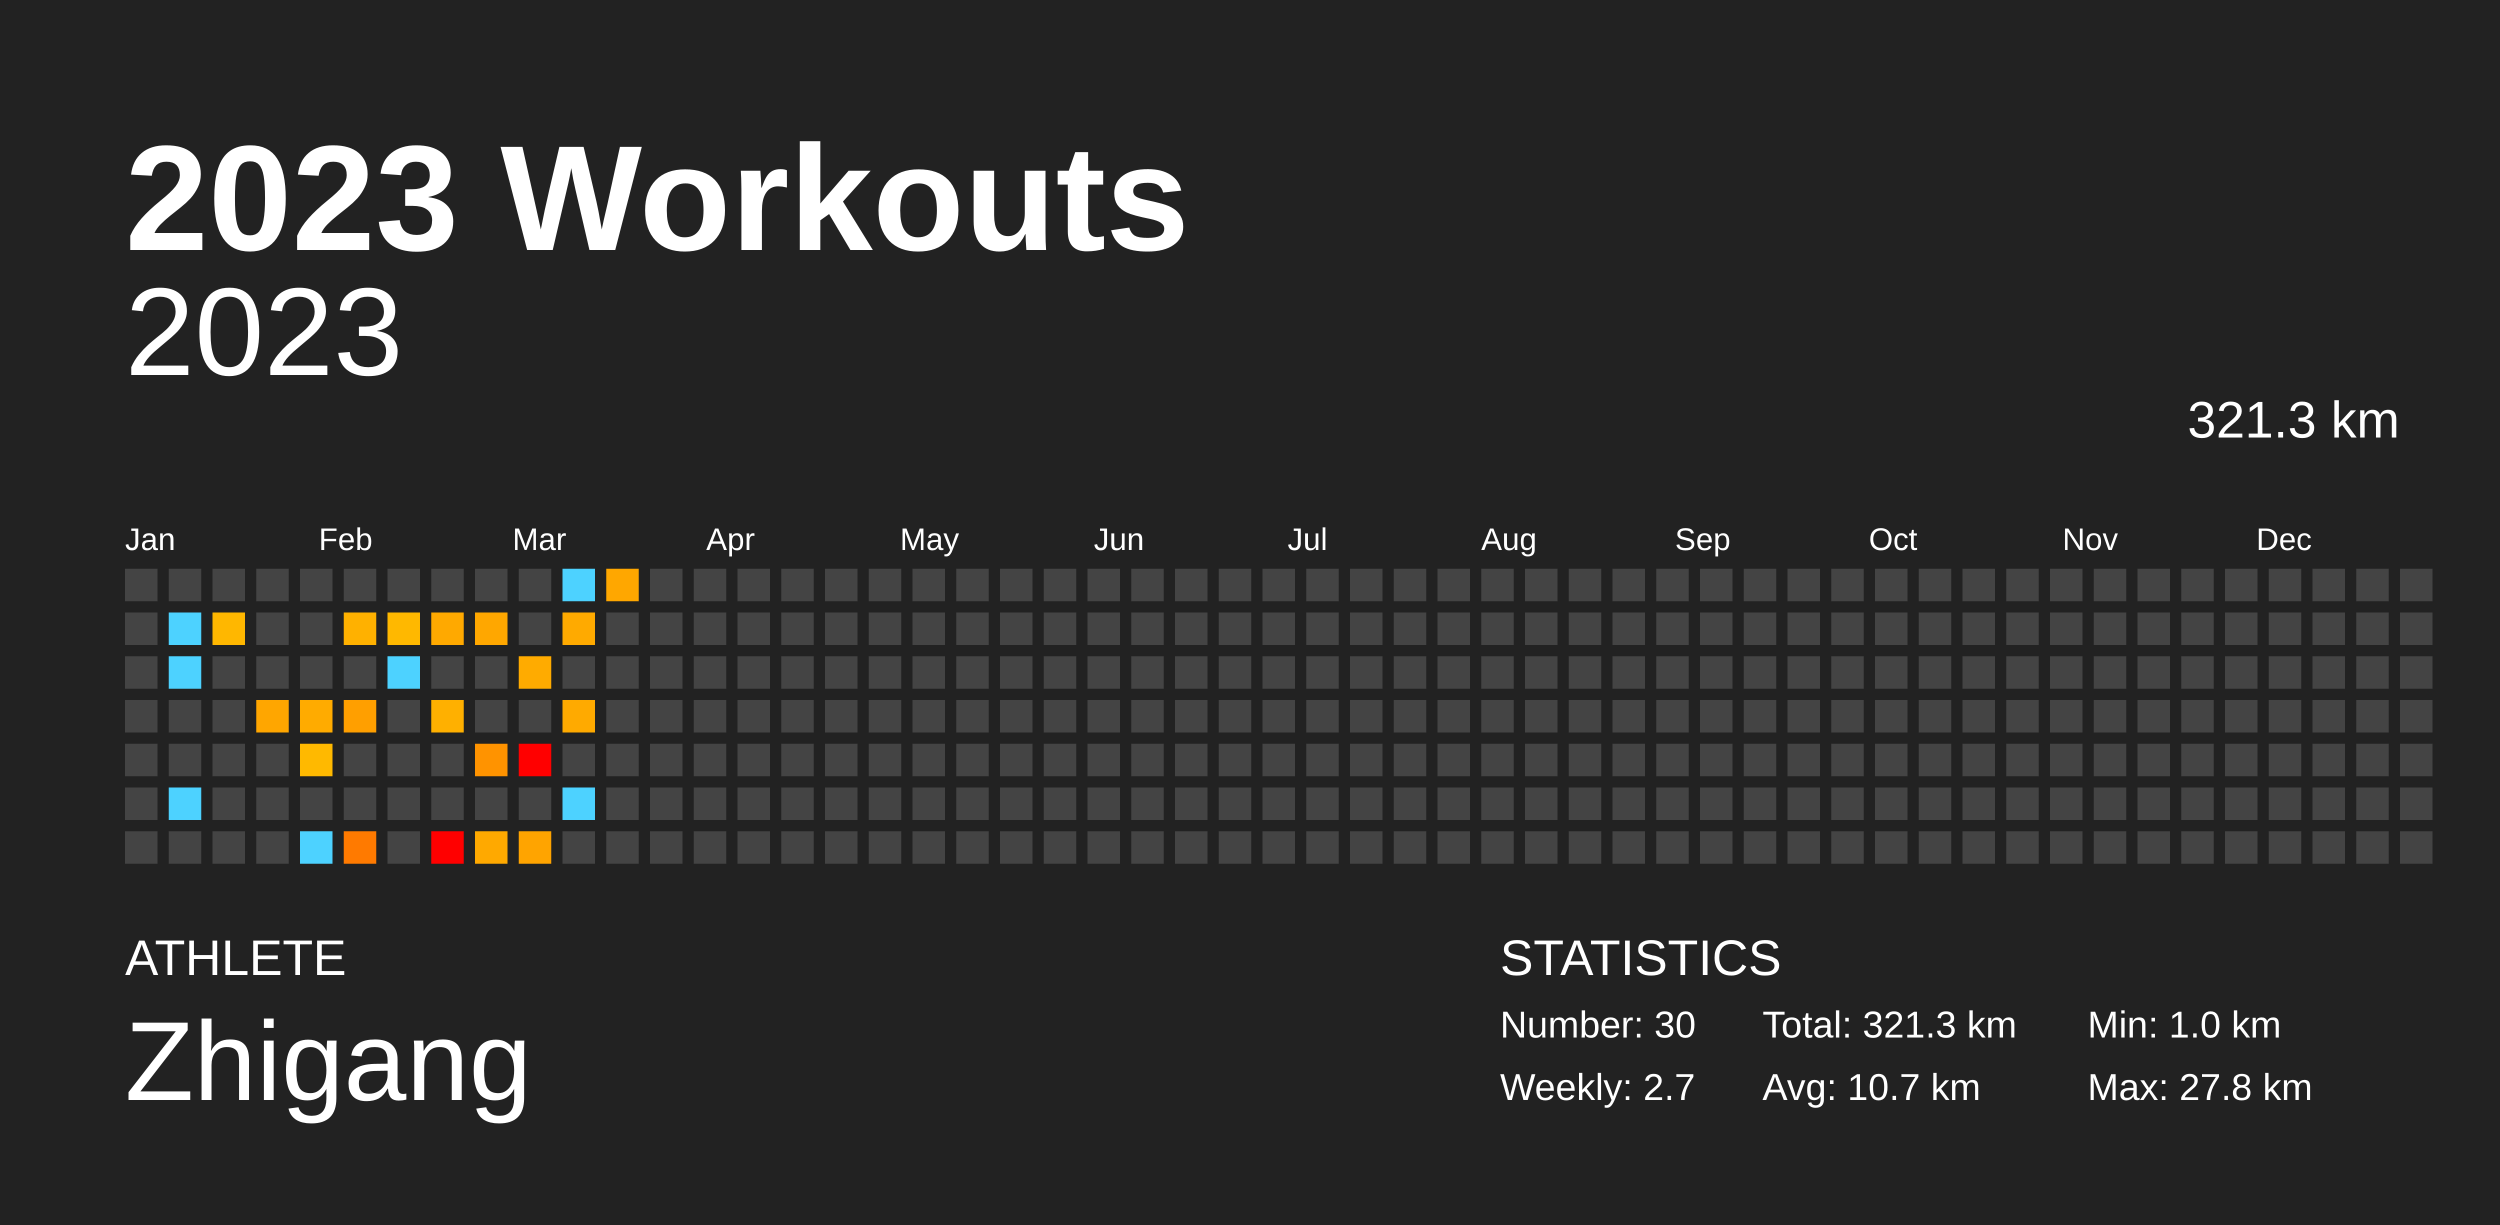
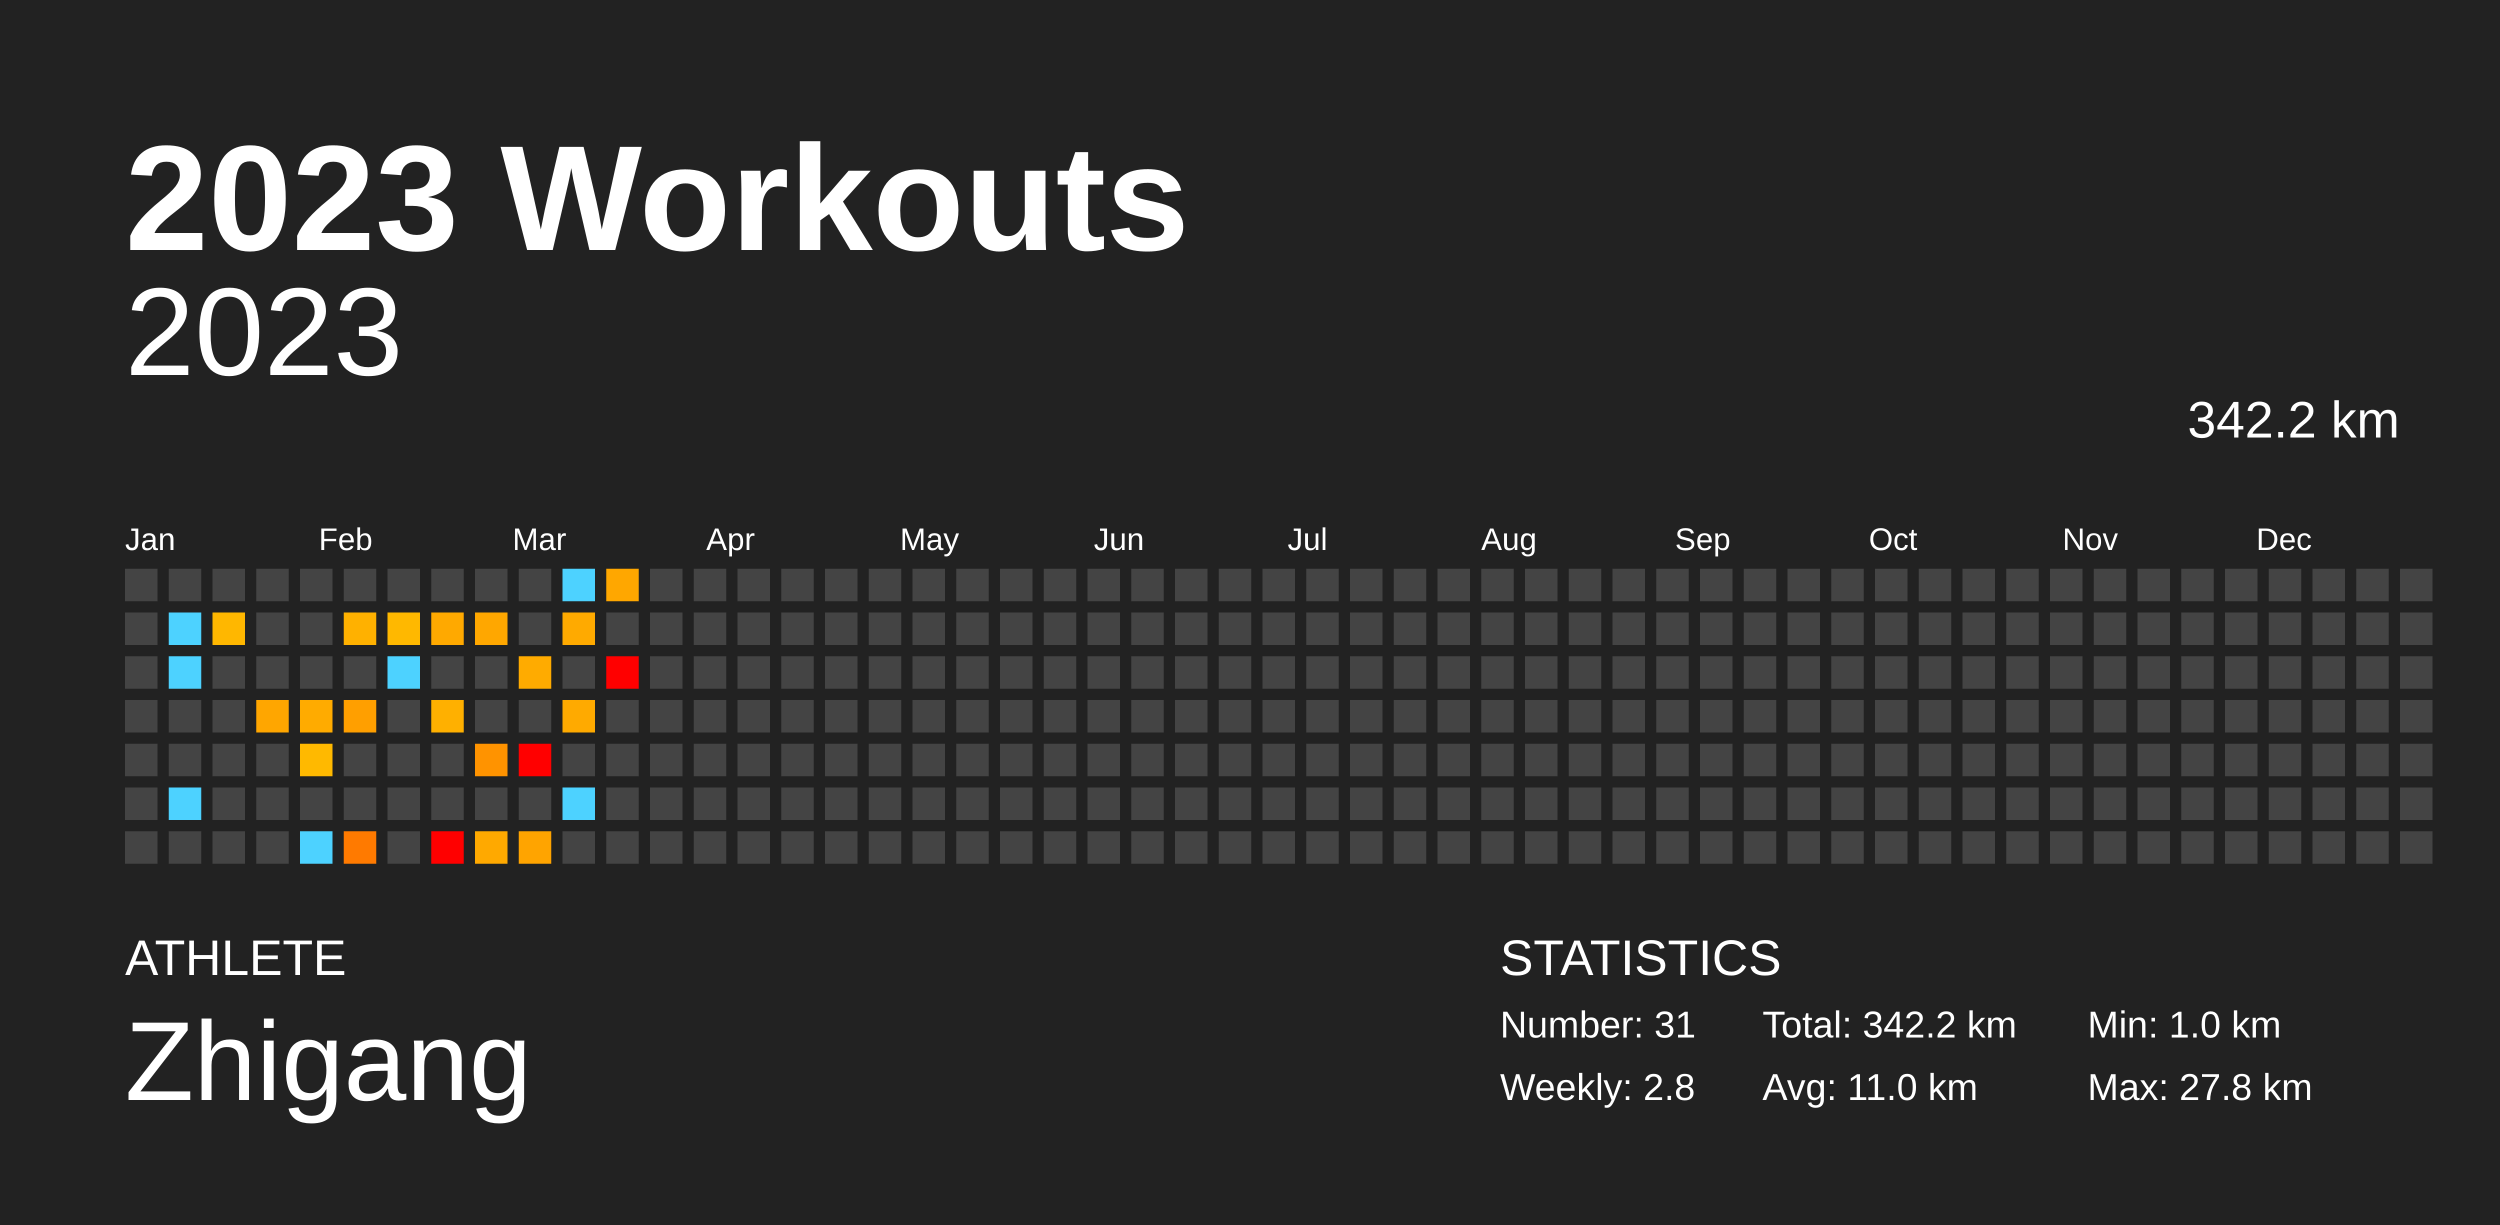
<svg xmlns="http://www.w3.org/2000/svg" baseProfile="full" height="98mm" version="1.1" viewBox="0,0,200,98" width="200mm">
  <defs />
  <rect fill="#222222" height="98" width="200" x="0" y="0" />
  <text fill="#FFFFFF" style="font-size:12px; font-family:Arial; font-weight:bold;" x="10" y="20">2023 Workouts</text>
  <text fill="#FFFFFF" style="font-size:4px; font-family:Arial" x="10" y="78">ATHLETE</text>
  <text fill="#FFFFFF" style="font-size:9px; font-family:Arial" x="10" y="88">Zhigang</text>
  <text fill="#FFFFFF" style="font-size:4px; font-family:Arial" x="120" y="78">STATISTICS</text>
-   <text fill="#FFFFFF" style="font-size:3px; font-family:Arial" x="120" y="83">Number: 30</text>
-   <text fill="#FFFFFF" style="font-size:3px; font-family:Arial" x="120" y="88">Weekly: 2.7</text>
-   <text fill="#FFFFFF" style="font-size:3px; font-family:Arial" x="141" y="83">Total: 321.3 km</text>
-   <text fill="#FFFFFF" style="font-size:3px; font-family:Arial" x="141" y="88">Avg: 10.7 km</text>
+   <text fill="#FFFFFF" style="font-size:3px; font-family:Arial" x="120" y="83">Number: 31</text>
+   <text fill="#FFFFFF" style="font-size:3px; font-family:Arial" x="120" y="88">Weekly: 2.8</text>
+   <text fill="#FFFFFF" style="font-size:3px; font-family:Arial" x="141" y="83">Total: 342.2 km</text>
+   <text fill="#FFFFFF" style="font-size:3px; font-family:Arial" x="141" y="88">Avg: 11.0 km</text>
  <text fill="#FFFFFF" style="font-size:3px; font-family:Arial" x="167" y="83">Min: 1.0 km</text>
  <text fill="#FFFFFF" style="font-size:3px; font-family:Arial" x="167" y="88">Max: 27.8 km</text>
  <text alignment-baseline="hanging" fill="#FFFFFF" style="font-size:10.0px; font-family:Arial;" x="10" y="30">2023</text>
-   <text alignment-baseline="hanging" fill="#FFFFFF" style="font-size:4.125px; font-family:Arial;" x="175" y="35">321.3 km</text>
+   <text alignment-baseline="hanging" fill="#FFFFFF" style="font-size:4.125px; font-family:Arial;" x="175" y="35">342.2 km</text>
  <text fill="#FFFFFF" style="font-size:2.5px; font-family:Arial" x="10.0" y="44">Jan</text>
  <text fill="#FFFFFF" style="font-size:2.5px; font-family:Arial" x="25.5" y="44">Feb</text>
  <text fill="#FFFFFF" style="font-size:2.5px; font-family:Arial" x="41.0" y="44">Mar</text>
  <text fill="#FFFFFF" style="font-size:2.5px; font-family:Arial" x="56.5" y="44">Apr</text>
  <text fill="#FFFFFF" style="font-size:2.5px; font-family:Arial" x="72.0" y="44">May</text>
  <text fill="#FFFFFF" style="font-size:2.5px; font-family:Arial" x="87.5" y="44">Jun</text>
  <text fill="#FFFFFF" style="font-size:2.5px; font-family:Arial" x="103.0" y="44">Jul</text>
  <text fill="#FFFFFF" style="font-size:2.5px; font-family:Arial" x="118.5" y="44">Aug</text>
  <text fill="#FFFFFF" style="font-size:2.5px; font-family:Arial" x="134.0" y="44">Sep</text>
  <text fill="#FFFFFF" style="font-size:2.5px; font-family:Arial" x="149.5" y="44">Oct</text>
  <text fill="#FFFFFF" style="font-size:2.5px; font-family:Arial" x="165.0" y="44">Nov</text>
  <text fill="#FFFFFF" style="font-size:2.5px; font-family:Arial" x="180.5" y="44">Dec</text>
  <rect fill="#444444" height="2.6" width="2.6" x="10.0" y="45.5" />
  <rect fill="#444444" height="2.6" width="2.6" x="10.0" y="49.0" />
  <rect fill="#444444" height="2.6" width="2.6" x="10.0" y="52.5" />
  <rect fill="#444444" height="2.6" width="2.6" x="10.0" y="56.0" />
  <rect fill="#444444" height="2.6" width="2.6" x="10.0" y="59.5" />
  <rect fill="#444444" height="2.6" width="2.6" x="10.0" y="63.0" />
  <rect fill="#444444" height="2.6" width="2.6" x="10.0" y="66.5" />
  <rect fill="#444444" height="2.6" width="2.6" x="13.5" y="45.5" />
  <rect fill="#4dd2ff" height="2.6" width="2.6" x="13.5" y="49.0" />
  <rect fill="#4dd2ff" height="2.6" width="2.6" x="13.5" y="52.5" />
  <rect fill="#444444" height="2.6" width="2.6" x="13.5" y="56.0" />
  <rect fill="#444444" height="2.6" width="2.6" x="13.5" y="59.5" />
  <rect fill="#4dd2ff" height="2.6" width="2.6" x="13.5" y="63.0" />
  <rect fill="#444444" height="2.6" width="2.6" x="13.5" y="66.5" />
  <rect fill="#444444" height="2.6" width="2.6" x="17.0" y="45.5" />
  <rect fill="#ffb700" height="2.6" width="2.6" x="17.0" y="49.0" />
  <rect fill="#444444" height="2.6" width="2.6" x="17.0" y="52.5" />
  <rect fill="#444444" height="2.6" width="2.6" x="17.0" y="56.0" />
  <rect fill="#444444" height="2.6" width="2.6" x="17.0" y="59.5" />
  <rect fill="#444444" height="2.6" width="2.6" x="17.0" y="63.0" />
  <rect fill="#444444" height="2.6" width="2.6" x="17.0" y="66.5" />
  <rect fill="#444444" height="2.6" width="2.6" x="20.5" y="45.5" />
  <rect fill="#444444" height="2.6" width="2.6" x="20.5" y="49.0" />
  <rect fill="#444444" height="2.6" width="2.6" x="20.5" y="52.5" />
  <rect fill="#ffa600" height="2.6" width="2.6" x="20.5" y="56.0" />
  <rect fill="#444444" height="2.6" width="2.6" x="20.5" y="59.5" />
  <rect fill="#444444" height="2.6" width="2.6" x="20.5" y="63.0" />
  <rect fill="#444444" height="2.6" width="2.6" x="20.5" y="66.5" />
  <rect fill="#444444" height="2.6" width="2.6" x="24.0" y="45.5" />
  <rect fill="#444444" height="2.6" width="2.6" x="24.0" y="49.0" />
  <rect fill="#444444" height="2.6" width="2.6" x="24.0" y="52.5" />
  <rect fill="#ffab00" height="2.6" width="2.6" x="24.0" y="56.0" />
  <rect fill="#ffb900" height="2.6" width="2.6" x="24.0" y="59.5" />
  <rect fill="#444444" height="2.6" width="2.6" x="24.0" y="63.0" />
  <rect fill="#4dd2ff" height="2.6" width="2.6" x="24.0" y="66.5" />
  <rect fill="#444444" height="2.6" width="2.6" x="27.5" y="45.5" />
  <rect fill="#ffb100" height="2.6" width="2.6" x="27.5" y="49.0" />
  <rect fill="#444444" height="2.6" width="2.6" x="27.5" y="52.5" />
  <rect fill="#ff9f00" height="2.6" width="2.6" x="27.5" y="56.0" />
  <rect fill="#444444" height="2.6" width="2.6" x="27.5" y="59.5" />
  <rect fill="#444444" height="2.6" width="2.6" x="27.5" y="63.0" />
  <rect fill="#ff7a00" height="2.6" width="2.6" x="27.5" y="66.5" />
  <rect fill="#444444" height="2.6" width="2.6" x="31.0" y="45.5" />
  <rect fill="#ffb800" height="2.6" width="2.6" x="31.0" y="49.0" />
  <rect fill="#4dd2ff" height="2.6" width="2.6" x="31.0" y="52.5" />
  <rect fill="#444444" height="2.6" width="2.6" x="31.0" y="56.0" />
  <rect fill="#444444" height="2.6" width="2.6" x="31.0" y="59.5" />
  <rect fill="#444444" height="2.6" width="2.6" x="31.0" y="63.0" />
  <rect fill="#444444" height="2.6" width="2.6" x="31.0" y="66.5" />
  <rect fill="#444444" height="2.6" width="2.6" x="34.5" y="45.5" />
  <rect fill="#ffa900" height="2.6" width="2.6" x="34.5" y="49.0" />
  <rect fill="#444444" height="2.6" width="2.6" x="34.5" y="52.5" />
  <rect fill="#ffb000" height="2.6" width="2.6" x="34.5" y="56.0" />
  <rect fill="#444444" height="2.6" width="2.6" x="34.5" y="59.5" />
  <rect fill="#444444" height="2.6" width="2.6" x="34.5" y="63.0" />
  <rect fill="red" height="2.6" width="2.6" x="34.5" y="66.5" />
  <rect fill="#444444" height="2.6" width="2.6" x="38.0" y="45.5" />
  <rect fill="#ffa700" height="2.6" width="2.6" x="38.0" y="49.0" />
  <rect fill="#444444" height="2.6" width="2.6" x="38.0" y="52.5" />
  <rect fill="#444444" height="2.6" width="2.6" x="38.0" y="56.0" />
  <rect fill="#ff9300" height="2.6" width="2.6" x="38.0" y="59.5" />
  <rect fill="#444444" height="2.6" width="2.6" x="38.0" y="63.0" />
  <rect fill="#ffa900" height="2.6" width="2.6" x="38.0" y="66.5" />
  <rect fill="#444444" height="2.6" width="2.6" x="41.5" y="45.5" />
  <rect fill="#444444" height="2.6" width="2.6" x="41.5" y="49.0" />
  <rect fill="#ffab00" height="2.6" width="2.6" x="41.5" y="52.5" />
  <rect fill="#444444" height="2.6" width="2.6" x="41.5" y="56.0" />
  <rect fill="red" height="2.6" width="2.6" x="41.5" y="59.5" />
  <rect fill="#444444" height="2.6" width="2.6" x="41.5" y="63.0" />
  <rect fill="#ffa400" height="2.6" width="2.6" x="41.5" y="66.5" />
  <rect fill="#4dd2ff" height="2.6" width="2.6" x="45.0" y="45.5" />
  <rect fill="#ffaa00" height="2.6" width="2.6" x="45.0" y="49.0" />
  <rect fill="#444444" height="2.6" width="2.6" x="45.0" y="52.5" />
  <rect fill="#ffaa00" height="2.6" width="2.6" x="45.0" y="56.0" />
  <rect fill="#444444" height="2.6" width="2.6" x="45.0" y="59.5" />
  <rect fill="#4dd2ff" height="2.6" width="2.6" x="45.0" y="63.0" />
  <rect fill="#444444" height="2.6" width="2.6" x="45.0" y="66.5" />
  <rect fill="#ffa700" height="2.6" width="2.6" x="48.5" y="45.5" />
  <rect fill="#444444" height="2.6" width="2.6" x="48.5" y="49.0" />
-   <rect fill="#444444" height="2.6" width="2.6" x="48.5" y="52.5" />
+   <rect fill="red" height="2.6" width="2.6" x="48.5" y="52.5" />
  <rect fill="#444444" height="2.6" width="2.6" x="48.5" y="56.0" />
  <rect fill="#444444" height="2.6" width="2.6" x="48.5" y="59.5" />
  <rect fill="#444444" height="2.6" width="2.6" x="48.5" y="63.0" />
  <rect fill="#444444" height="2.6" width="2.6" x="48.5" y="66.5" />
  <rect fill="#444444" height="2.6" width="2.6" x="52.0" y="45.5" />
  <rect fill="#444444" height="2.6" width="2.6" x="52.0" y="49.0" />
  <rect fill="#444444" height="2.6" width="2.6" x="52.0" y="52.5" />
  <rect fill="#444444" height="2.6" width="2.6" x="52.0" y="56.0" />
  <rect fill="#444444" height="2.6" width="2.6" x="52.0" y="59.5" />
  <rect fill="#444444" height="2.6" width="2.6" x="52.0" y="63.0" />
  <rect fill="#444444" height="2.6" width="2.6" x="52.0" y="66.5" />
  <rect fill="#444444" height="2.6" width="2.6" x="55.5" y="45.5" />
  <rect fill="#444444" height="2.6" width="2.6" x="55.5" y="49.0" />
  <rect fill="#444444" height="2.6" width="2.6" x="55.5" y="52.5" />
  <rect fill="#444444" height="2.6" width="2.6" x="55.5" y="56.0" />
  <rect fill="#444444" height="2.6" width="2.6" x="55.5" y="59.5" />
  <rect fill="#444444" height="2.6" width="2.6" x="55.5" y="63.0" />
  <rect fill="#444444" height="2.6" width="2.6" x="55.5" y="66.5" />
  <rect fill="#444444" height="2.6" width="2.6" x="59.0" y="45.5" />
  <rect fill="#444444" height="2.6" width="2.6" x="59.0" y="49.0" />
  <rect fill="#444444" height="2.6" width="2.6" x="59.0" y="52.5" />
  <rect fill="#444444" height="2.6" width="2.6" x="59.0" y="56.0" />
  <rect fill="#444444" height="2.6" width="2.6" x="59.0" y="59.5" />
  <rect fill="#444444" height="2.6" width="2.6" x="59.0" y="63.0" />
  <rect fill="#444444" height="2.6" width="2.6" x="59.0" y="66.5" />
  <rect fill="#444444" height="2.6" width="2.6" x="62.5" y="45.5" />
  <rect fill="#444444" height="2.6" width="2.6" x="62.5" y="49.0" />
  <rect fill="#444444" height="2.6" width="2.6" x="62.5" y="52.5" />
  <rect fill="#444444" height="2.6" width="2.6" x="62.5" y="56.0" />
  <rect fill="#444444" height="2.6" width="2.6" x="62.5" y="59.5" />
  <rect fill="#444444" height="2.6" width="2.6" x="62.5" y="63.0" />
  <rect fill="#444444" height="2.6" width="2.6" x="62.5" y="66.5" />
  <rect fill="#444444" height="2.6" width="2.6" x="66.0" y="45.5" />
  <rect fill="#444444" height="2.6" width="2.6" x="66.0" y="49.0" />
  <rect fill="#444444" height="2.6" width="2.6" x="66.0" y="52.5" />
  <rect fill="#444444" height="2.6" width="2.6" x="66.0" y="56.0" />
  <rect fill="#444444" height="2.6" width="2.6" x="66.0" y="59.5" />
  <rect fill="#444444" height="2.6" width="2.6" x="66.0" y="63.0" />
  <rect fill="#444444" height="2.6" width="2.6" x="66.0" y="66.5" />
  <rect fill="#444444" height="2.6" width="2.6" x="69.5" y="45.5" />
  <rect fill="#444444" height="2.6" width="2.6" x="69.5" y="49.0" />
  <rect fill="#444444" height="2.6" width="2.6" x="69.5" y="52.5" />
  <rect fill="#444444" height="2.6" width="2.6" x="69.5" y="56.0" />
  <rect fill="#444444" height="2.6" width="2.6" x="69.5" y="59.5" />
  <rect fill="#444444" height="2.6" width="2.6" x="69.5" y="63.0" />
  <rect fill="#444444" height="2.6" width="2.6" x="69.5" y="66.5" />
  <rect fill="#444444" height="2.6" width="2.6" x="73.0" y="45.5" />
  <rect fill="#444444" height="2.6" width="2.6" x="73.0" y="49.0" />
  <rect fill="#444444" height="2.6" width="2.6" x="73.0" y="52.5" />
  <rect fill="#444444" height="2.6" width="2.6" x="73.0" y="56.0" />
  <rect fill="#444444" height="2.6" width="2.6" x="73.0" y="59.5" />
  <rect fill="#444444" height="2.6" width="2.6" x="73.0" y="63.0" />
  <rect fill="#444444" height="2.6" width="2.6" x="73.0" y="66.5" />
  <rect fill="#444444" height="2.6" width="2.6" x="76.5" y="45.5" />
  <rect fill="#444444" height="2.6" width="2.6" x="76.5" y="49.0" />
  <rect fill="#444444" height="2.6" width="2.6" x="76.5" y="52.5" />
  <rect fill="#444444" height="2.6" width="2.6" x="76.5" y="56.0" />
  <rect fill="#444444" height="2.6" width="2.6" x="76.5" y="59.5" />
  <rect fill="#444444" height="2.6" width="2.6" x="76.5" y="63.0" />
  <rect fill="#444444" height="2.6" width="2.6" x="76.5" y="66.5" />
  <rect fill="#444444" height="2.6" width="2.6" x="80.0" y="45.5" />
  <rect fill="#444444" height="2.6" width="2.6" x="80.0" y="49.0" />
  <rect fill="#444444" height="2.6" width="2.6" x="80.0" y="52.5" />
  <rect fill="#444444" height="2.6" width="2.6" x="80.0" y="56.0" />
  <rect fill="#444444" height="2.6" width="2.6" x="80.0" y="59.5" />
  <rect fill="#444444" height="2.6" width="2.6" x="80.0" y="63.0" />
  <rect fill="#444444" height="2.6" width="2.6" x="80.0" y="66.5" />
  <rect fill="#444444" height="2.6" width="2.6" x="83.5" y="45.5" />
  <rect fill="#444444" height="2.6" width="2.6" x="83.5" y="49.0" />
  <rect fill="#444444" height="2.6" width="2.6" x="83.5" y="52.5" />
  <rect fill="#444444" height="2.6" width="2.6" x="83.5" y="56.0" />
  <rect fill="#444444" height="2.6" width="2.6" x="83.5" y="59.5" />
  <rect fill="#444444" height="2.6" width="2.6" x="83.5" y="63.0" />
  <rect fill="#444444" height="2.6" width="2.6" x="83.5" y="66.5" />
  <rect fill="#444444" height="2.6" width="2.6" x="87.0" y="45.5" />
  <rect fill="#444444" height="2.6" width="2.6" x="87.0" y="49.0" />
  <rect fill="#444444" height="2.6" width="2.6" x="87.0" y="52.5" />
  <rect fill="#444444" height="2.6" width="2.6" x="87.0" y="56.0" />
  <rect fill="#444444" height="2.6" width="2.6" x="87.0" y="59.5" />
  <rect fill="#444444" height="2.6" width="2.6" x="87.0" y="63.0" />
  <rect fill="#444444" height="2.6" width="2.6" x="87.0" y="66.5" />
  <rect fill="#444444" height="2.6" width="2.6" x="90.5" y="45.5" />
  <rect fill="#444444" height="2.6" width="2.6" x="90.5" y="49.0" />
  <rect fill="#444444" height="2.6" width="2.6" x="90.5" y="52.5" />
  <rect fill="#444444" height="2.6" width="2.6" x="90.5" y="56.0" />
  <rect fill="#444444" height="2.6" width="2.6" x="90.5" y="59.5" />
  <rect fill="#444444" height="2.6" width="2.6" x="90.5" y="63.0" />
  <rect fill="#444444" height="2.6" width="2.6" x="90.5" y="66.5" />
  <rect fill="#444444" height="2.6" width="2.6" x="94.0" y="45.5" />
  <rect fill="#444444" height="2.6" width="2.6" x="94.0" y="49.0" />
  <rect fill="#444444" height="2.6" width="2.6" x="94.0" y="52.5" />
  <rect fill="#444444" height="2.6" width="2.6" x="94.0" y="56.0" />
  <rect fill="#444444" height="2.6" width="2.6" x="94.0" y="59.5" />
  <rect fill="#444444" height="2.6" width="2.6" x="94.0" y="63.0" />
  <rect fill="#444444" height="2.6" width="2.6" x="94.0" y="66.5" />
  <rect fill="#444444" height="2.6" width="2.6" x="97.5" y="45.5" />
  <rect fill="#444444" height="2.6" width="2.6" x="97.5" y="49.0" />
  <rect fill="#444444" height="2.6" width="2.6" x="97.5" y="52.5" />
  <rect fill="#444444" height="2.6" width="2.6" x="97.5" y="56.0" />
  <rect fill="#444444" height="2.6" width="2.6" x="97.5" y="59.5" />
  <rect fill="#444444" height="2.6" width="2.6" x="97.5" y="63.0" />
  <rect fill="#444444" height="2.6" width="2.6" x="97.5" y="66.5" />
  <rect fill="#444444" height="2.6" width="2.6" x="101.0" y="45.5" />
  <rect fill="#444444" height="2.6" width="2.6" x="101.0" y="49.0" />
  <rect fill="#444444" height="2.6" width="2.6" x="101.0" y="52.5" />
  <rect fill="#444444" height="2.6" width="2.6" x="101.0" y="56.0" />
  <rect fill="#444444" height="2.6" width="2.6" x="101.0" y="59.5" />
  <rect fill="#444444" height="2.6" width="2.6" x="101.0" y="63.0" />
  <rect fill="#444444" height="2.6" width="2.6" x="101.0" y="66.5" />
  <rect fill="#444444" height="2.6" width="2.6" x="104.5" y="45.5" />
  <rect fill="#444444" height="2.6" width="2.6" x="104.5" y="49.0" />
  <rect fill="#444444" height="2.6" width="2.6" x="104.5" y="52.5" />
  <rect fill="#444444" height="2.6" width="2.6" x="104.5" y="56.0" />
  <rect fill="#444444" height="2.6" width="2.6" x="104.5" y="59.5" />
  <rect fill="#444444" height="2.6" width="2.6" x="104.5" y="63.0" />
  <rect fill="#444444" height="2.6" width="2.6" x="104.5" y="66.5" />
  <rect fill="#444444" height="2.6" width="2.6" x="108.0" y="45.5" />
  <rect fill="#444444" height="2.6" width="2.6" x="108.0" y="49.0" />
  <rect fill="#444444" height="2.6" width="2.6" x="108.0" y="52.5" />
  <rect fill="#444444" height="2.6" width="2.6" x="108.0" y="56.0" />
  <rect fill="#444444" height="2.6" width="2.6" x="108.0" y="59.5" />
  <rect fill="#444444" height="2.6" width="2.6" x="108.0" y="63.0" />
  <rect fill="#444444" height="2.6" width="2.6" x="108.0" y="66.5" />
  <rect fill="#444444" height="2.6" width="2.6" x="111.5" y="45.5" />
  <rect fill="#444444" height="2.6" width="2.6" x="111.5" y="49.0" />
  <rect fill="#444444" height="2.6" width="2.6" x="111.5" y="52.5" />
  <rect fill="#444444" height="2.6" width="2.6" x="111.5" y="56.0" />
  <rect fill="#444444" height="2.6" width="2.6" x="111.5" y="59.5" />
  <rect fill="#444444" height="2.6" width="2.6" x="111.5" y="63.0" />
  <rect fill="#444444" height="2.6" width="2.6" x="111.5" y="66.5" />
  <rect fill="#444444" height="2.6" width="2.6" x="115.0" y="45.5" />
  <rect fill="#444444" height="2.6" width="2.6" x="115.0" y="49.0" />
  <rect fill="#444444" height="2.6" width="2.6" x="115.0" y="52.5" />
  <rect fill="#444444" height="2.6" width="2.6" x="115.0" y="56.0" />
  <rect fill="#444444" height="2.6" width="2.6" x="115.0" y="59.5" />
  <rect fill="#444444" height="2.6" width="2.6" x="115.0" y="63.0" />
  <rect fill="#444444" height="2.6" width="2.6" x="115.0" y="66.5" />
  <rect fill="#444444" height="2.6" width="2.6" x="118.5" y="45.5" />
  <rect fill="#444444" height="2.6" width="2.6" x="118.5" y="49.0" />
  <rect fill="#444444" height="2.6" width="2.6" x="118.5" y="52.5" />
  <rect fill="#444444" height="2.6" width="2.6" x="118.5" y="56.0" />
  <rect fill="#444444" height="2.6" width="2.6" x="118.5" y="59.5" />
  <rect fill="#444444" height="2.6" width="2.6" x="118.5" y="63.0" />
  <rect fill="#444444" height="2.6" width="2.6" x="118.5" y="66.5" />
  <rect fill="#444444" height="2.6" width="2.6" x="122.0" y="45.5" />
  <rect fill="#444444" height="2.6" width="2.6" x="122.0" y="49.0" />
  <rect fill="#444444" height="2.6" width="2.6" x="122.0" y="52.5" />
  <rect fill="#444444" height="2.6" width="2.6" x="122.0" y="56.0" />
  <rect fill="#444444" height="2.6" width="2.6" x="122.0" y="59.5" />
  <rect fill="#444444" height="2.6" width="2.6" x="122.0" y="63.0" />
  <rect fill="#444444" height="2.6" width="2.6" x="122.0" y="66.5" />
  <rect fill="#444444" height="2.6" width="2.6" x="125.5" y="45.5" />
  <rect fill="#444444" height="2.6" width="2.6" x="125.5" y="49.0" />
  <rect fill="#444444" height="2.6" width="2.6" x="125.5" y="52.5" />
  <rect fill="#444444" height="2.6" width="2.6" x="125.5" y="56.0" />
  <rect fill="#444444" height="2.6" width="2.6" x="125.5" y="59.5" />
  <rect fill="#444444" height="2.6" width="2.6" x="125.5" y="63.0" />
  <rect fill="#444444" height="2.6" width="2.6" x="125.5" y="66.5" />
  <rect fill="#444444" height="2.6" width="2.6" x="129.0" y="45.5" />
  <rect fill="#444444" height="2.6" width="2.6" x="129.0" y="49.0" />
  <rect fill="#444444" height="2.6" width="2.6" x="129.0" y="52.5" />
  <rect fill="#444444" height="2.6" width="2.6" x="129.0" y="56.0" />
  <rect fill="#444444" height="2.6" width="2.6" x="129.0" y="59.5" />
  <rect fill="#444444" height="2.6" width="2.6" x="129.0" y="63.0" />
  <rect fill="#444444" height="2.6" width="2.6" x="129.0" y="66.5" />
  <rect fill="#444444" height="2.6" width="2.6" x="132.5" y="45.5" />
  <rect fill="#444444" height="2.6" width="2.6" x="132.5" y="49.0" />
  <rect fill="#444444" height="2.6" width="2.6" x="132.5" y="52.5" />
  <rect fill="#444444" height="2.6" width="2.6" x="132.5" y="56.0" />
  <rect fill="#444444" height="2.6" width="2.6" x="132.5" y="59.5" />
  <rect fill="#444444" height="2.6" width="2.6" x="132.5" y="63.0" />
  <rect fill="#444444" height="2.6" width="2.6" x="132.5" y="66.5" />
  <rect fill="#444444" height="2.6" width="2.6" x="136.0" y="45.5" />
  <rect fill="#444444" height="2.6" width="2.6" x="136.0" y="49.0" />
  <rect fill="#444444" height="2.6" width="2.6" x="136.0" y="52.5" />
  <rect fill="#444444" height="2.6" width="2.6" x="136.0" y="56.0" />
  <rect fill="#444444" height="2.6" width="2.6" x="136.0" y="59.5" />
  <rect fill="#444444" height="2.6" width="2.6" x="136.0" y="63.0" />
  <rect fill="#444444" height="2.6" width="2.6" x="136.0" y="66.5" />
  <rect fill="#444444" height="2.6" width="2.6" x="139.5" y="45.5" />
  <rect fill="#444444" height="2.6" width="2.6" x="139.5" y="49.0" />
  <rect fill="#444444" height="2.6" width="2.6" x="139.5" y="52.5" />
  <rect fill="#444444" height="2.6" width="2.6" x="139.5" y="56.0" />
  <rect fill="#444444" height="2.6" width="2.6" x="139.5" y="59.5" />
  <rect fill="#444444" height="2.6" width="2.6" x="139.5" y="63.0" />
  <rect fill="#444444" height="2.6" width="2.6" x="139.5" y="66.5" />
  <rect fill="#444444" height="2.6" width="2.6" x="143.0" y="45.5" />
  <rect fill="#444444" height="2.6" width="2.6" x="143.0" y="49.0" />
  <rect fill="#444444" height="2.6" width="2.6" x="143.0" y="52.5" />
  <rect fill="#444444" height="2.6" width="2.6" x="143.0" y="56.0" />
  <rect fill="#444444" height="2.6" width="2.6" x="143.0" y="59.5" />
  <rect fill="#444444" height="2.6" width="2.6" x="143.0" y="63.0" />
  <rect fill="#444444" height="2.6" width="2.6" x="143.0" y="66.5" />
  <rect fill="#444444" height="2.6" width="2.6" x="146.5" y="45.5" />
  <rect fill="#444444" height="2.6" width="2.6" x="146.5" y="49.0" />
  <rect fill="#444444" height="2.6" width="2.6" x="146.5" y="52.5" />
  <rect fill="#444444" height="2.6" width="2.6" x="146.5" y="56.0" />
  <rect fill="#444444" height="2.6" width="2.6" x="146.5" y="59.5" />
  <rect fill="#444444" height="2.6" width="2.6" x="146.5" y="63.0" />
  <rect fill="#444444" height="2.6" width="2.6" x="146.5" y="66.5" />
  <rect fill="#444444" height="2.6" width="2.6" x="150.0" y="45.5" />
  <rect fill="#444444" height="2.6" width="2.6" x="150.0" y="49.0" />
  <rect fill="#444444" height="2.6" width="2.6" x="150.0" y="52.5" />
  <rect fill="#444444" height="2.6" width="2.6" x="150.0" y="56.0" />
  <rect fill="#444444" height="2.6" width="2.6" x="150.0" y="59.5" />
  <rect fill="#444444" height="2.6" width="2.6" x="150.0" y="63.0" />
  <rect fill="#444444" height="2.6" width="2.6" x="150.0" y="66.5" />
  <rect fill="#444444" height="2.6" width="2.6" x="153.5" y="45.5" />
  <rect fill="#444444" height="2.6" width="2.6" x="153.5" y="49.0" />
  <rect fill="#444444" height="2.6" width="2.6" x="153.5" y="52.5" />
  <rect fill="#444444" height="2.6" width="2.6" x="153.5" y="56.0" />
  <rect fill="#444444" height="2.6" width="2.6" x="153.5" y="59.5" />
  <rect fill="#444444" height="2.6" width="2.6" x="153.5" y="63.0" />
  <rect fill="#444444" height="2.6" width="2.6" x="153.5" y="66.5" />
  <rect fill="#444444" height="2.6" width="2.6" x="157.0" y="45.5" />
  <rect fill="#444444" height="2.6" width="2.6" x="157.0" y="49.0" />
  <rect fill="#444444" height="2.6" width="2.6" x="157.0" y="52.5" />
  <rect fill="#444444" height="2.6" width="2.6" x="157.0" y="56.0" />
  <rect fill="#444444" height="2.6" width="2.6" x="157.0" y="59.5" />
  <rect fill="#444444" height="2.6" width="2.6" x="157.0" y="63.0" />
  <rect fill="#444444" height="2.6" width="2.6" x="157.0" y="66.5" />
  <rect fill="#444444" height="2.6" width="2.6" x="160.5" y="45.5" />
  <rect fill="#444444" height="2.6" width="2.6" x="160.5" y="49.0" />
  <rect fill="#444444" height="2.6" width="2.6" x="160.5" y="52.5" />
  <rect fill="#444444" height="2.6" width="2.6" x="160.5" y="56.0" />
  <rect fill="#444444" height="2.6" width="2.6" x="160.5" y="59.5" />
  <rect fill="#444444" height="2.6" width="2.6" x="160.5" y="63.0" />
  <rect fill="#444444" height="2.6" width="2.6" x="160.5" y="66.5" />
  <rect fill="#444444" height="2.6" width="2.6" x="164.0" y="45.5" />
  <rect fill="#444444" height="2.6" width="2.6" x="164.0" y="49.0" />
  <rect fill="#444444" height="2.6" width="2.6" x="164.0" y="52.5" />
  <rect fill="#444444" height="2.6" width="2.6" x="164.0" y="56.0" />
  <rect fill="#444444" height="2.6" width="2.6" x="164.0" y="59.5" />
  <rect fill="#444444" height="2.6" width="2.6" x="164.0" y="63.0" />
  <rect fill="#444444" height="2.6" width="2.6" x="164.0" y="66.5" />
  <rect fill="#444444" height="2.6" width="2.6" x="167.5" y="45.5" />
  <rect fill="#444444" height="2.6" width="2.6" x="167.5" y="49.0" />
  <rect fill="#444444" height="2.6" width="2.6" x="167.5" y="52.5" />
  <rect fill="#444444" height="2.6" width="2.6" x="167.5" y="56.0" />
  <rect fill="#444444" height="2.6" width="2.6" x="167.5" y="59.5" />
  <rect fill="#444444" height="2.6" width="2.6" x="167.5" y="63.0" />
  <rect fill="#444444" height="2.6" width="2.6" x="167.5" y="66.5" />
  <rect fill="#444444" height="2.6" width="2.6" x="171.0" y="45.5" />
  <rect fill="#444444" height="2.6" width="2.6" x="171.0" y="49.0" />
  <rect fill="#444444" height="2.6" width="2.6" x="171.0" y="52.5" />
  <rect fill="#444444" height="2.6" width="2.6" x="171.0" y="56.0" />
  <rect fill="#444444" height="2.6" width="2.6" x="171.0" y="59.5" />
  <rect fill="#444444" height="2.6" width="2.6" x="171.0" y="63.0" />
  <rect fill="#444444" height="2.6" width="2.6" x="171.0" y="66.5" />
  <rect fill="#444444" height="2.6" width="2.6" x="174.5" y="45.5" />
  <rect fill="#444444" height="2.6" width="2.6" x="174.5" y="49.0" />
  <rect fill="#444444" height="2.6" width="2.6" x="174.5" y="52.5" />
  <rect fill="#444444" height="2.6" width="2.6" x="174.5" y="56.0" />
  <rect fill="#444444" height="2.6" width="2.6" x="174.5" y="59.5" />
  <rect fill="#444444" height="2.6" width="2.6" x="174.5" y="63.0" />
  <rect fill="#444444" height="2.6" width="2.6" x="174.5" y="66.5" />
  <rect fill="#444444" height="2.6" width="2.6" x="178.0" y="45.5" />
  <rect fill="#444444" height="2.6" width="2.6" x="178.0" y="49.0" />
  <rect fill="#444444" height="2.6" width="2.6" x="178.0" y="52.5" />
  <rect fill="#444444" height="2.6" width="2.6" x="178.0" y="56.0" />
  <rect fill="#444444" height="2.6" width="2.6" x="178.0" y="59.5" />
  <rect fill="#444444" height="2.6" width="2.6" x="178.0" y="63.0" />
  <rect fill="#444444" height="2.6" width="2.6" x="178.0" y="66.5" />
  <rect fill="#444444" height="2.6" width="2.6" x="181.5" y="45.5" />
  <rect fill="#444444" height="2.6" width="2.6" x="181.5" y="49.0" />
  <rect fill="#444444" height="2.6" width="2.6" x="181.5" y="52.5" />
  <rect fill="#444444" height="2.6" width="2.6" x="181.5" y="56.0" />
  <rect fill="#444444" height="2.6" width="2.6" x="181.5" y="59.5" />
  <rect fill="#444444" height="2.6" width="2.6" x="181.5" y="63.0" />
  <rect fill="#444444" height="2.6" width="2.6" x="181.5" y="66.5" />
  <rect fill="#444444" height="2.6" width="2.6" x="185.0" y="45.5" />
  <rect fill="#444444" height="2.6" width="2.6" x="185.0" y="49.0" />
  <rect fill="#444444" height="2.6" width="2.6" x="185.0" y="52.5" />
  <rect fill="#444444" height="2.6" width="2.6" x="185.0" y="56.0" />
  <rect fill="#444444" height="2.6" width="2.6" x="185.0" y="59.5" />
  <rect fill="#444444" height="2.6" width="2.6" x="185.0" y="63.0" />
  <rect fill="#444444" height="2.6" width="2.6" x="185.0" y="66.5" />
  <rect fill="#444444" height="2.6" width="2.6" x="188.5" y="45.5" />
  <rect fill="#444444" height="2.6" width="2.6" x="188.5" y="49.0" />
  <rect fill="#444444" height="2.6" width="2.6" x="188.5" y="52.5" />
  <rect fill="#444444" height="2.6" width="2.6" x="188.5" y="56.0" />
  <rect fill="#444444" height="2.6" width="2.6" x="188.5" y="59.5" />
  <rect fill="#444444" height="2.6" width="2.6" x="188.5" y="63.0" />
  <rect fill="#444444" height="2.6" width="2.6" x="188.5" y="66.5" />
  <rect fill="#444444" height="2.6" width="2.6" x="192.0" y="45.5" />
  <rect fill="#444444" height="2.6" width="2.6" x="192.0" y="49.0" />
  <rect fill="#444444" height="2.6" width="2.6" x="192.0" y="52.5" />
  <rect fill="#444444" height="2.6" width="2.6" x="192.0" y="56.0" />
  <rect fill="#444444" height="2.6" width="2.6" x="192.0" y="59.5" />
  <rect fill="#444444" height="2.6" width="2.6" x="192.0" y="63.0" />
  <rect fill="#444444" height="2.6" width="2.6" x="192.0" y="66.5" />
</svg>
